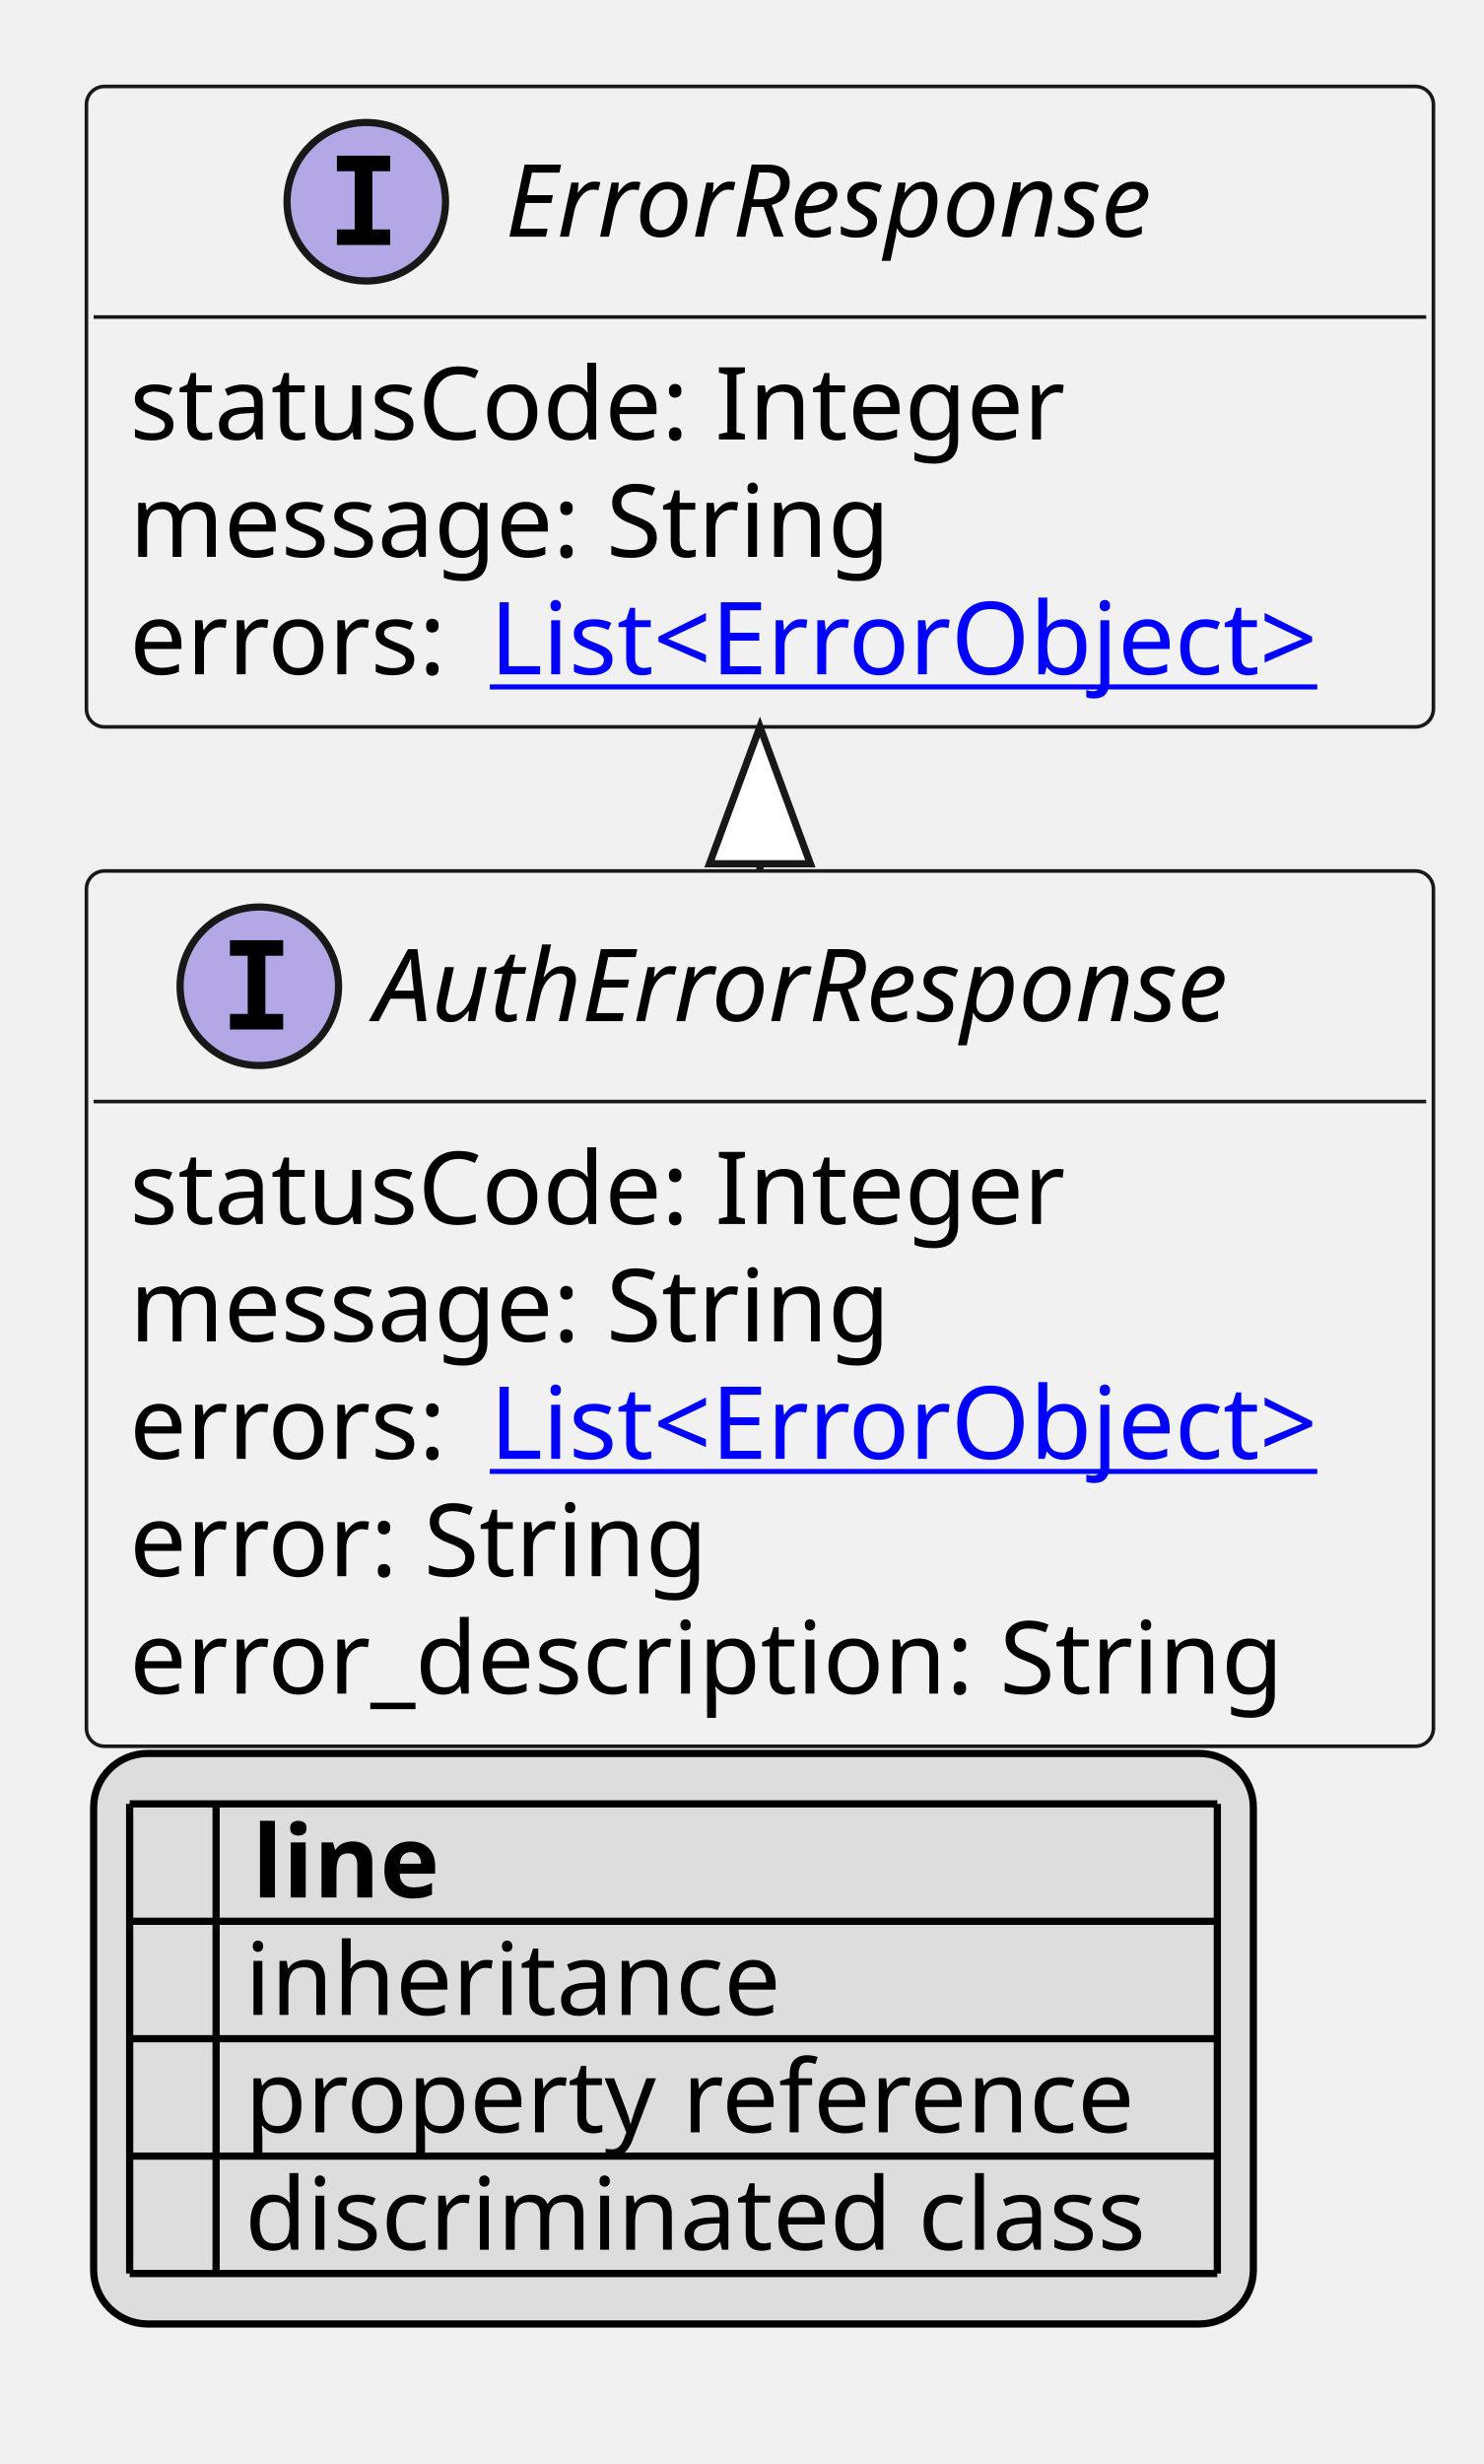
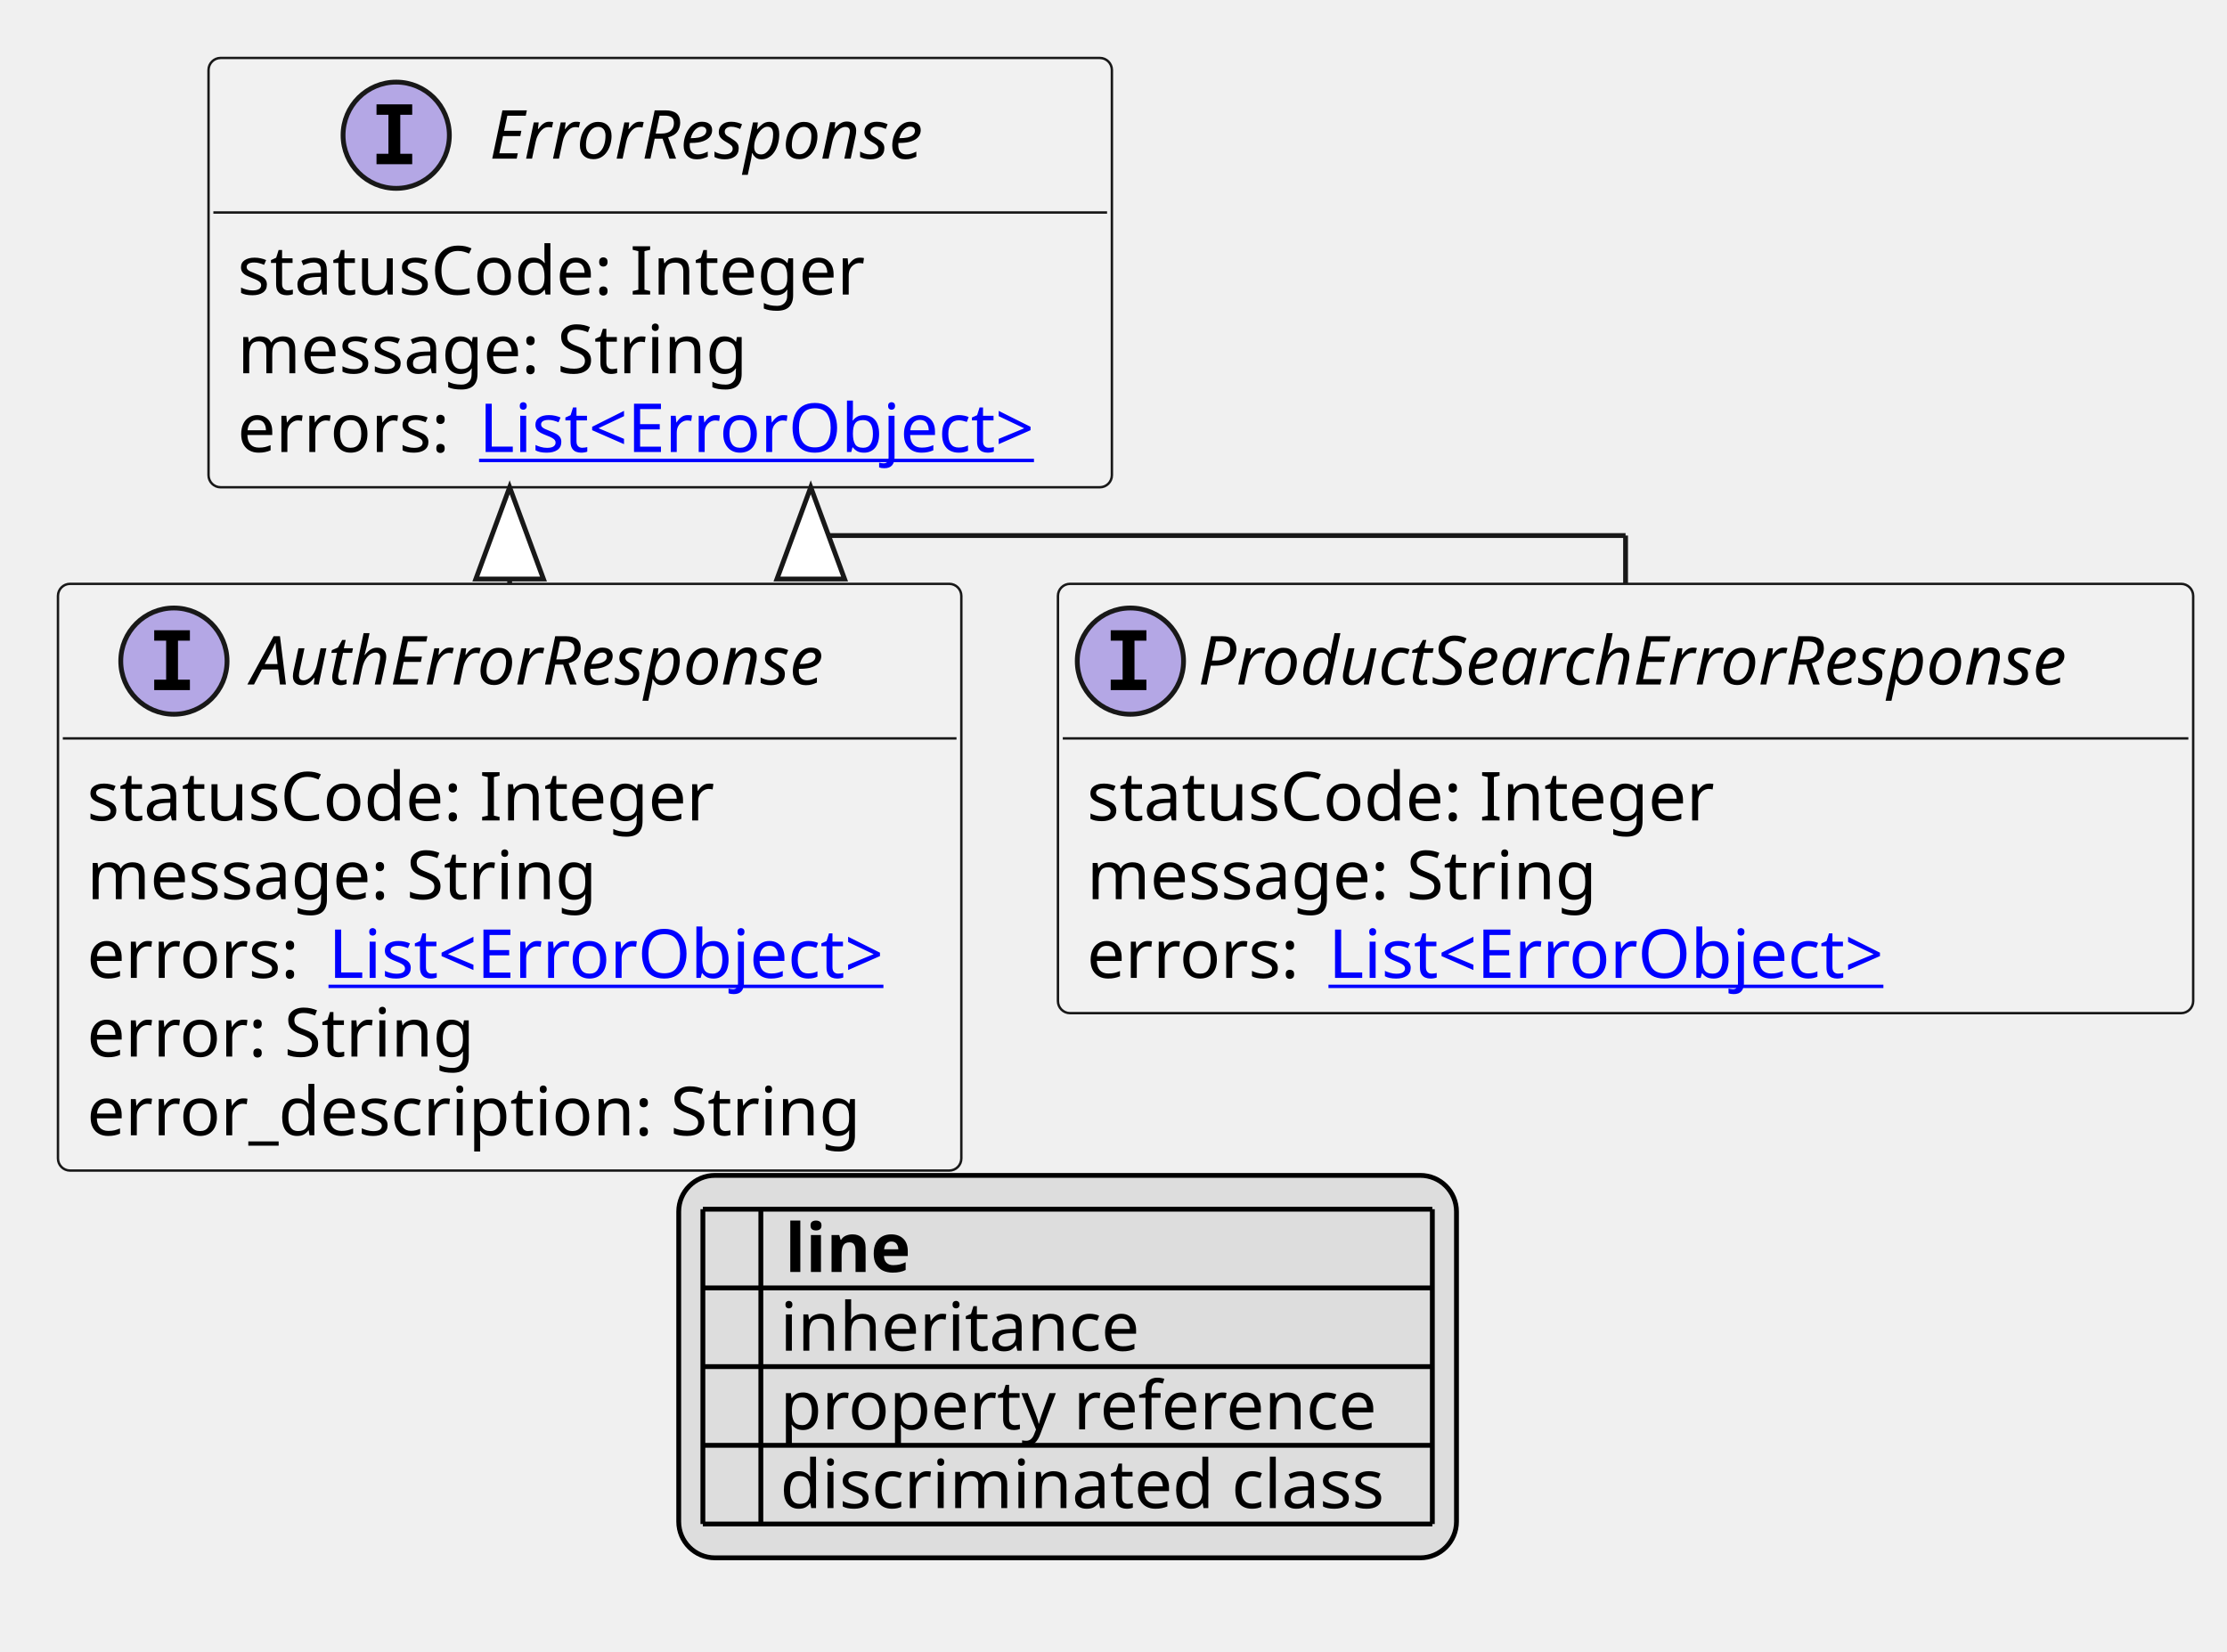
- <svg xmlns="http://www.w3.org/2000/svg" xmlns:xlink="http://www.w3.org/1999/xlink" contentStyleType="text/css" height="342px" preserveAspectRatio="none" style="width:206px;height:342px;background:#FFFFFF;" version="1.1" viewBox="0 0 206 342" width="206px" zoomAndPan="magnify">
+ <svg xmlns="http://www.w3.org/2000/svg" xmlns:xlink="http://www.w3.org/1999/xlink" contentStyleType="text/css" height="342px" preserveAspectRatio="none" style="width:461px;height:342px;background:#FFFFFF;" version="1.1" viewBox="0 0 461 342" width="461px" zoomAndPan="magnify">
  <defs>
-     <filter height="1" id="b4fxrp6h561j30" width="1" x="0" y="0">
+     <filter height="1" id="bbugadsygrnmj0" width="1" x="0" y="0">
      <feFlood flood-color="#000000" result="flood" />
      <feComposite in="SourceGraphic" in2="flood" operator="over" />
    </filter>
-     <filter height="1" id="b4fxrp6h561j31" width="1" x="0" y="0">
+     <filter height="1" id="bbugadsygrnmj1" width="1" x="0" y="0">
      <feFlood flood-color="#008000" result="flood" />
      <feComposite in="SourceGraphic" in2="flood" operator="over" />
    </filter>
-     <filter height="1" id="b4fxrp6h561j32" width="1" x="0" y="0">
+     <filter height="1" id="bbugadsygrnmj2" width="1" x="0" y="0">
      <feFlood flood-color="#0000FF" result="flood" />
      <feComposite in="SourceGraphic" in2="flood" operator="over" />
    </filter>
  </defs>
  <g>
    <a href="ErrorResponse.svg" target="_top" title="ErrorResponse.svg" xlink:actuate="onRequest" xlink:href="ErrorResponse.svg" xlink:show="new" xlink:title="ErrorResponse.svg" xlink:type="simple">
      <g id="elem_ErrorResponse">
-         <rect codeLine="10" fill="#F1F1F1" height="88.891" id="ErrorResponse" rx="2.5" ry="2.5" style="stroke:#181818;stroke-width:0.5;" width="187" x="12" y="12" />
-         <ellipse cx="50.85" cy="28" fill="#B4A7E5" rx="11" ry="11" style="stroke:#181818;stroke-width:1.0;" />
-         <path d="M46.772,23.766 L46.772,21.609 L54.163,21.609 L54.163,23.766 L51.694,23.766 L51.694,31.844 L54.163,31.844 L54.163,34 L46.772,34 L46.772,31.844 L49.241,31.844 L49.241,23.766 L46.772,23.766 Z " fill="#000000" />
-         <text fill="#000000" font-family="sans-serif" font-size="14" font-style="italic" lengthAdjust="spacing" textLength="102" x="70.15" y="32.847">ErrorResponse</text>
-         <line style="stroke:#181818;stroke-width:0.5;" x1="13" x2="198" y1="44" y2="44" />
-         <text fill="#000000" font-family="sans-serif" font-size="14" lengthAdjust="spacing" textLength="138" x="18" y="60.995">statusCode: Integer</text>
-         <text fill="#000000" font-family="sans-serif" font-size="14" lengthAdjust="spacing" textLength="113" x="18" y="77.292">message: String</text>
-         <text fill="#000000" font-family="sans-serif" font-size="14" lengthAdjust="spacing" textLength="46" x="18" y="93.589">errors:</text>
+         <rect codeLine="10" fill="#F1F1F1" height="88.891" id="ErrorResponse" rx="2.5" ry="2.5" style="stroke:#181818;stroke-width:0.5;" width="187" x="43.167" y="12" />
+         <ellipse cx="82.017" cy="28" fill="#B4A7E5" rx="11" ry="11" style="stroke:#181818;stroke-width:1.0;" />
+         <path d="M77.939,23.766 L77.939,21.609 L85.329,21.609 L85.329,23.766 L82.86,23.766 L82.86,31.844 L85.329,31.844 L85.329,34 L77.939,34 L77.939,31.844 L80.407,31.844 L80.407,23.766 L77.939,23.766 Z " fill="#000000" />
+         <text fill="#000000" font-family="sans-serif" font-size="14" font-style="italic" lengthAdjust="spacing" textLength="102" x="101.317" y="32.847">ErrorResponse</text>
+         <line style="stroke:#181818;stroke-width:0.5;" x1="44.167" x2="229.167" y1="44" y2="44" />
+         <text fill="#000000" font-family="sans-serif" font-size="14" lengthAdjust="spacing" textLength="138" x="49.167" y="60.995">statusCode: Integer</text>
+         <text fill="#000000" font-family="sans-serif" font-size="14" lengthAdjust="spacing" textLength="113" x="49.167" y="77.292">message: String</text>
+         <text fill="#000000" font-family="sans-serif" font-size="14" lengthAdjust="spacing" textLength="46" x="49.167" y="93.589">errors:</text>
        <a href="ErrorObject.svg" target="_top" title="ErrorObject.svg" xlink:actuate="onRequest" xlink:href="ErrorObject.svg" xlink:show="new" xlink:title="ErrorObject.svg" xlink:type="simple">
-           <text fill="#0000FF" font-family="sans-serif" font-size="14" lengthAdjust="spacing" text-decoration="underline" textLength="125" x="68" y="93.589">List&lt;ErrorObject&gt;</text>
+           <text fill="#0000FF" font-family="sans-serif" font-size="14" lengthAdjust="spacing" text-decoration="underline" textLength="125" x="99.167" y="93.589">List&lt;ErrorObject&gt;</text>
        </a>
      </g>
    </a>
    <a href="AuthErrorResponse.svg" target="_top" title="AuthErrorResponse.svg" xlink:actuate="onRequest" xlink:href="AuthErrorResponse.svg" xlink:show="new" xlink:title="AuthErrorResponse.svg" xlink:type="simple">
      <g id="elem_AuthErrorResponse">
        <rect codeLine="16" fill="#F1F1F1" height="121.484" id="AuthErrorResponse" rx="2.5" ry="2.5" style="stroke:#181818;stroke-width:0.5;" width="187" x="12" y="120.891" />
        <ellipse cx="36" cy="136.891" fill="#B4A7E5" rx="11" ry="11" style="stroke:#181818;stroke-width:1.0;" />
        <path d="M31.922,132.656 L31.922,130.5 L39.312,130.5 L39.312,132.656 L36.844,132.656 L36.844,140.734 L39.312,140.734 L39.312,142.891 L31.922,142.891 L31.922,140.734 L34.391,140.734 L34.391,132.656 L31.922,132.656 Z " fill="#000000" />
        <text fill="#000000" font-family="sans-serif" font-size="14" font-style="italic" lengthAdjust="spacing" textLength="135" x="52" y="141.737">AuthErrorResponse</text>
        <line style="stroke:#181818;stroke-width:0.5;" x1="13" x2="198" y1="152.891" y2="152.891" />
        <text fill="#000000" font-family="sans-serif" font-size="14" lengthAdjust="spacing" textLength="138" x="18" y="169.886">statusCode: Integer</text>
        <text fill="#000000" font-family="sans-serif" font-size="14" lengthAdjust="spacing" textLength="113" x="18" y="186.183">message: String</text>
        <text fill="#000000" font-family="sans-serif" font-size="14" lengthAdjust="spacing" textLength="46" x="18" y="202.48">errors:</text>
        <a href="ErrorObject.svg" target="_top" title="ErrorObject.svg" xlink:actuate="onRequest" xlink:href="ErrorObject.svg" xlink:show="new" xlink:title="ErrorObject.svg" xlink:type="simple">
          <text fill="#0000FF" font-family="sans-serif" font-size="14" lengthAdjust="spacing" text-decoration="underline" textLength="125" x="68" y="202.48">List&lt;ErrorObject&gt;</text>
        </a>
        <text fill="#000000" font-family="sans-serif" font-size="14" lengthAdjust="spacing" textLength="82" x="18" y="218.776">error: String</text>
        <text fill="#000000" font-family="sans-serif" font-size="14" lengthAdjust="spacing" textLength="166" x="18" y="235.073">error_description: String</text>
      </g>
    </a>
+     <a href="ProductSearchErrorResponse.svg" target="_top" title="ProductSearchErrorResponse.svg" xlink:actuate="onRequest" xlink:href="ProductSearchErrorResponse.svg" xlink:show="new" xlink:title="ProductSearchErrorResponse.svg" xlink:type="simple">
+       <g id="elem_ProductSearchErrorResponse">
+         <rect codeLine="23" fill="#F1F1F1" height="88.891" id="ProductSearchErrorResponse" rx="2.5" ry="2.5" style="stroke:#181818;stroke-width:0.5;" width="235" x="219" y="120.891" />
+         <ellipse cx="234" cy="136.891" fill="#B4A7E5" rx="11" ry="11" style="stroke:#181818;stroke-width:1.0;" />
+         <path d="M229.922,132.656 L229.922,130.5 L237.312,130.5 L237.312,132.656 L234.844,132.656 L234.844,140.734 L237.312,140.734 L237.312,142.891 L229.922,142.891 L229.922,140.734 L232.391,140.734 L232.391,132.656 L229.922,132.656 Z " fill="#000000" />
+         <text fill="#000000" font-family="sans-serif" font-size="14" font-style="italic" lengthAdjust="spacing" textLength="203" x="248" y="141.737">ProductSearchErrorResponse</text>
+         <line style="stroke:#181818;stroke-width:0.5;" x1="220" x2="453" y1="152.891" y2="152.891" />
+         <text fill="#000000" font-family="sans-serif" font-size="14" lengthAdjust="spacing" textLength="138" x="225" y="169.886">statusCode: Integer</text>
+         <text fill="#000000" font-family="sans-serif" font-size="14" lengthAdjust="spacing" textLength="113" x="225" y="186.183">message: String</text>
+         <text fill="#000000" font-family="sans-serif" font-size="14" lengthAdjust="spacing" textLength="46" x="225" y="202.48">errors:</text>
+         <a href="ErrorObject.svg" target="_top" title="ErrorObject.svg" xlink:actuate="onRequest" xlink:href="ErrorObject.svg" xlink:show="new" xlink:title="ErrorObject.svg" xlink:type="simple">
+           <text fill="#0000FF" font-family="sans-serif" font-size="14" lengthAdjust="spacing" text-decoration="underline" textLength="125" x="275" y="202.48">List&lt;ErrorObject&gt;</text>
+         </a>
+       </g>
+     </a>
    <line style="stroke:#181818;stroke-width:1.0;" x1="105.5" x2="105.5" y1="100.891" y2="120.891" />
    <polygon fill="#FFFFFF" points="105.5,100.891,98.5,119.891,112.5,119.891,105.5,100.891" style="stroke:#181818;stroke-width:1.0;" />
-     <rect fill="#DDDDDD" height="79.188" id="_legend" rx="7.5" ry="7.5" style="stroke:#000000;stroke-width:1.0;" width="161" x="13" y="243.375" />
-     <text fill="#000000" font-family="sans-serif" font-size="14" font-weight="bold" lengthAdjust="spacing" textLength="5" x="18" y="263.37"> </text>
-     <text fill="#000000" font-family="sans-serif" font-size="14" font-weight="bold" lengthAdjust="spacing" textLength="28" x="35" y="263.37">line</text>
-     <text fill="#000000" filter="url(#b4fxrp6h561j30)" font-family="sans-serif" font-size="14" lengthAdjust="spacing" textLength="12" x="18" y="279.667">   </text>
-     <text fill="#000000" font-family="sans-serif" font-size="14" lengthAdjust="spacing" textLength="77" x="34" y="279.667">inheritance</text>
-     <text fill="#000000" filter="url(#b4fxrp6h561j31)" font-family="sans-serif" font-size="14" lengthAdjust="spacing" textLength="12" x="18" y="295.964">   </text>
-     <text fill="#000000" font-family="sans-serif" font-size="14" lengthAdjust="spacing" textLength="129" x="34" y="295.964">property reference</text>
-     <text fill="#000000" filter="url(#b4fxrp6h561j32)" font-family="sans-serif" font-size="14" lengthAdjust="spacing" textLength="12" x="18" y="312.261">   </text>
-     <text fill="#000000" font-family="sans-serif" font-size="14" lengthAdjust="spacing" textLength="131" x="34" y="312.261">discriminated class</text>
-     <line style="stroke:#000000;stroke-width:1.0;" x1="18" x2="169" y1="250.375" y2="250.375" />
-     <line style="stroke:#000000;stroke-width:1.0;" x1="18" x2="169" y1="266.672" y2="266.672" />
-     <line style="stroke:#000000;stroke-width:1.0;" x1="18" x2="169" y1="282.969" y2="282.969" />
-     <line style="stroke:#000000;stroke-width:1.0;" x1="18" x2="169" y1="299.266" y2="299.266" />
-     <line style="stroke:#000000;stroke-width:1.0;" x1="18" x2="169" y1="315.562" y2="315.562" />
-     <line style="stroke:#000000;stroke-width:1.0;" x1="18" x2="18" y1="250.375" y2="315.562" />
-     <line style="stroke:#000000;stroke-width:1.0;" x1="30" x2="30" y1="250.375" y2="315.562" />
-     <line style="stroke:#000000;stroke-width:1.0;" x1="169" x2="169" y1="250.375" y2="315.562" />
+     <line style="stroke:#181818;stroke-width:1.0;" x1="167.833" x2="167.833" y1="100.891" y2="110.891" />
+     <line style="stroke:#181818;stroke-width:1.0;" x1="167.833" x2="336.5" y1="110.891" y2="110.891" />
+     <line style="stroke:#181818;stroke-width:1.0;" x1="336.5" x2="336.5" y1="110.891" y2="120.891" />
+     <polygon fill="#FFFFFF" points="167.833,100.891,160.833,119.891,174.833,119.891,167.833,100.891" style="stroke:#181818;stroke-width:1.0;" />
+     <rect fill="#DDDDDD" height="79.188" id="_legend" rx="7.5" ry="7.5" style="stroke:#000000;stroke-width:1.0;" width="161" x="140.5" y="243.375" />
+     <text fill="#000000" font-family="sans-serif" font-size="14" font-weight="bold" lengthAdjust="spacing" textLength="5" x="145.5" y="263.37"> </text>
+     <text fill="#000000" font-family="sans-serif" font-size="14" font-weight="bold" lengthAdjust="spacing" textLength="28" x="162.5" y="263.37">line</text>
+     <text fill="#000000" filter="url(#bbugadsygrnmj0)" font-family="sans-serif" font-size="14" lengthAdjust="spacing" textLength="12" x="145.5" y="279.667">   </text>
+     <text fill="#000000" font-family="sans-serif" font-size="14" lengthAdjust="spacing" textLength="77" x="161.5" y="279.667">inheritance</text>
+     <text fill="#000000" filter="url(#bbugadsygrnmj1)" font-family="sans-serif" font-size="14" lengthAdjust="spacing" textLength="12" x="145.5" y="295.964">   </text>
+     <text fill="#000000" font-family="sans-serif" font-size="14" lengthAdjust="spacing" textLength="129" x="161.5" y="295.964">property reference</text>
+     <text fill="#000000" filter="url(#bbugadsygrnmj2)" font-family="sans-serif" font-size="14" lengthAdjust="spacing" textLength="12" x="145.5" y="312.261">   </text>
+     <text fill="#000000" font-family="sans-serif" font-size="14" lengthAdjust="spacing" textLength="131" x="161.5" y="312.261">discriminated class</text>
+     <line style="stroke:#000000;stroke-width:1.0;" x1="145.5" x2="296.5" y1="250.375" y2="250.375" />
+     <line style="stroke:#000000;stroke-width:1.0;" x1="145.5" x2="296.5" y1="266.672" y2="266.672" />
+     <line style="stroke:#000000;stroke-width:1.0;" x1="145.5" x2="296.5" y1="282.969" y2="282.969" />
+     <line style="stroke:#000000;stroke-width:1.0;" x1="145.5" x2="296.5" y1="299.266" y2="299.266" />
+     <line style="stroke:#000000;stroke-width:1.0;" x1="145.5" x2="296.5" y1="315.562" y2="315.562" />
+     <line style="stroke:#000000;stroke-width:1.0;" x1="145.5" x2="145.5" y1="250.375" y2="315.562" />
+     <line style="stroke:#000000;stroke-width:1.0;" x1="157.5" x2="157.5" y1="250.375" y2="315.562" />
+     <line style="stroke:#000000;stroke-width:1.0;" x1="296.5" x2="296.5" y1="250.375" y2="315.562" />
  </g>
</svg>
